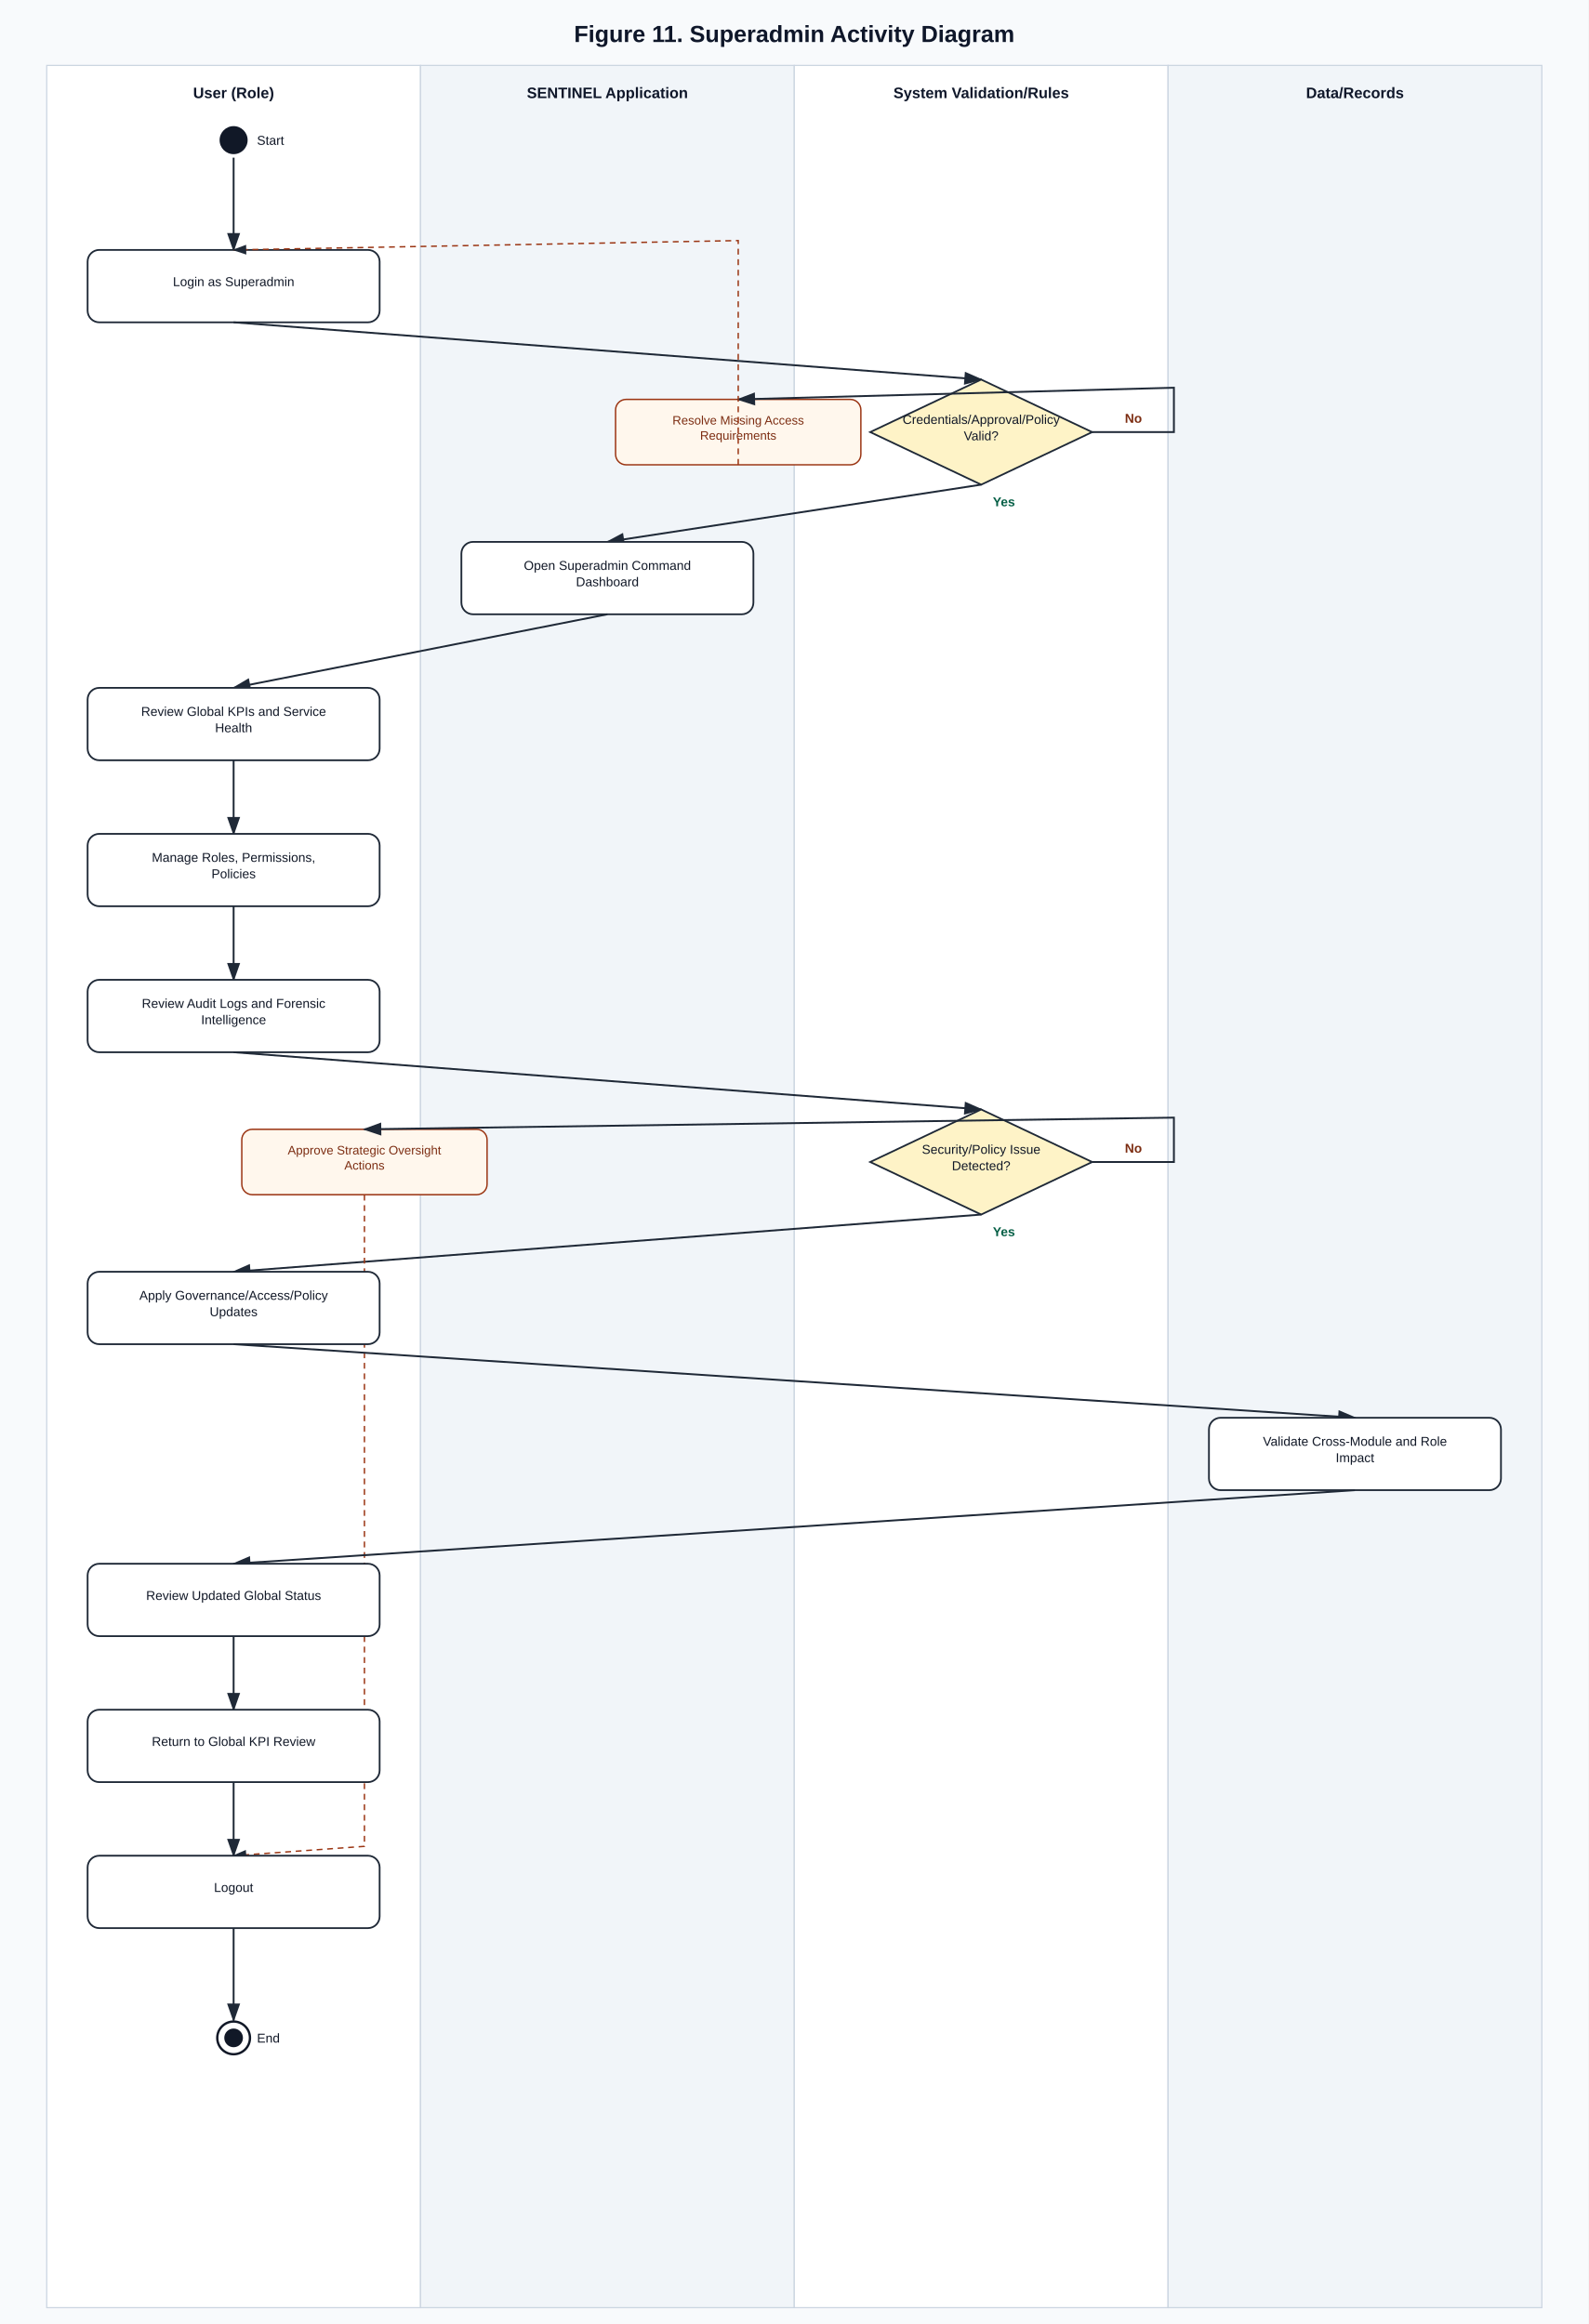
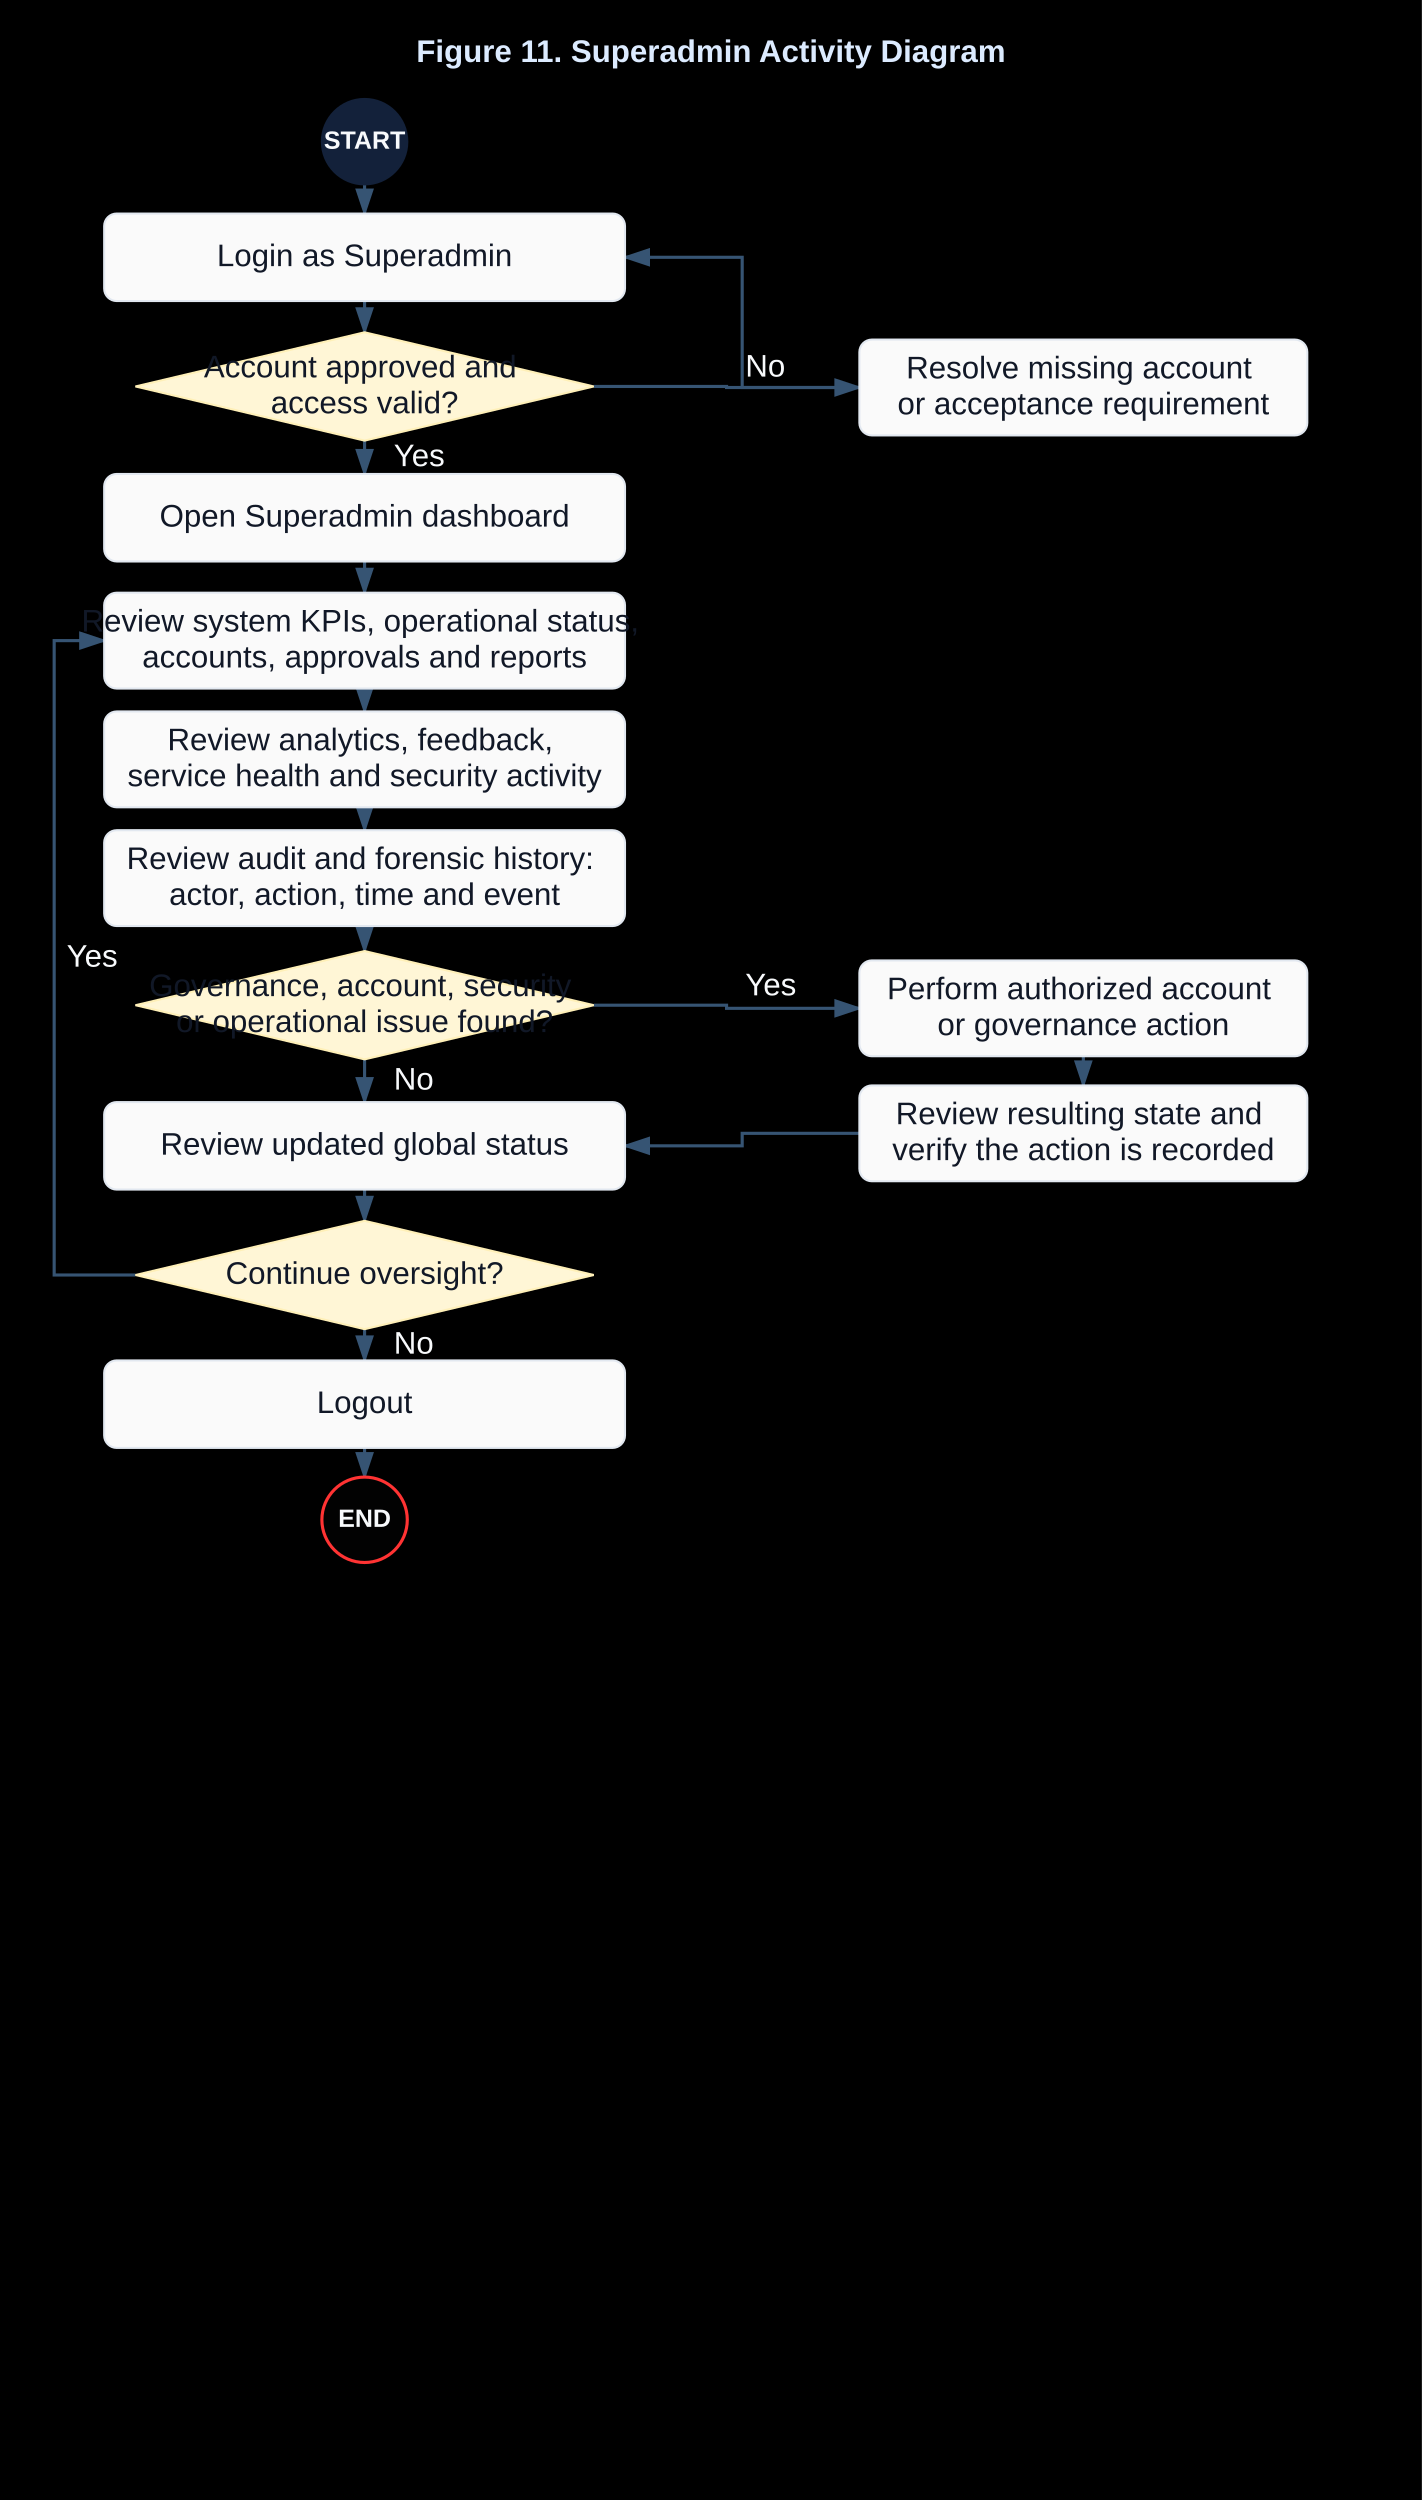
- <svg xmlns="http://www.w3.org/2000/svg" width="1360" height="1990" viewBox="0 0 1360 1990">
+ <svg xmlns="http://www.w3.org/2000/svg" width="1365" height="2400" viewBox="0 0 1365 2400">
  <defs>
-     <marker id="arrow" markerWidth="10" markerHeight="7" refX="9" refY="3.5" orient="auto">
-       <polygon points="0 0, 10 3.5, 0 7" fill="#1f2937" />
+     <marker id="arrow" markerWidth="10" markerHeight="10" refX="8" refY="3" orient="auto">
+       <path d="M 0 0 L 9 3 L 0 6 z" fill="#365473" />
    </marker>
  </defs>
-   <rect x="0" y="0" width="1360" height="1990" fill="#f8fafc" />
-   <text x="680" y="36" text-anchor="middle" font-family="Arial" font-size="20" font-weight="700" fill="#0f172a">Figure 11. Superadmin Activity Diagram</text>
-   <rect x="40" y="56" width="320" height="1920" fill="#ffffff" stroke="#cbd5e1" />
-   <text x="200" y="84" text-anchor="middle" font-family="Arial" font-size="13" font-weight="700" fill="#0f172a">User (Role)</text>
-   <rect x="360" y="56" width="320" height="1920" fill="#f1f5f9" stroke="#cbd5e1" />
-   <text x="520" y="84" text-anchor="middle" font-family="Arial" font-size="13" font-weight="700" fill="#0f172a">SENTINEL Application</text>
-   <rect x="680" y="56" width="320" height="1920" fill="#ffffff" stroke="#cbd5e1" />
-   <text x="840" y="84" text-anchor="middle" font-family="Arial" font-size="13" font-weight="700" fill="#0f172a">System Validation/Rules</text>
-   <rect x="1000" y="56" width="320" height="1920" fill="#f1f5f9" stroke="#cbd5e1" />
-   <text x="1160" y="84" text-anchor="middle" font-family="Arial" font-size="13" font-weight="700" fill="#0f172a">Data/Records</text>
-   <circle cx="200" cy="120" r="12" fill="#111827" />
-   <text x="220" y="124" font-family="Arial" font-size="11" fill="#111827">Start</text>
-   <path d="M 200 135 L 200 214" fill="none" stroke="#1f2937" stroke-width="1.6" marker-end="url(#arrow)" />
-   <rect x="75" y="214" rx="10" ry="10" width="250" height="62" fill="#ffffff" stroke="#1f2937" stroke-width="1.5" />
-   <text x="200" y="245" text-anchor="middle" font-family="Arial" font-size="11" fill="#111827">Login as Superadmin</text>
-   <path d="M 200 276 L 840 325" fill="none" stroke="#1f2937" stroke-width="1.6" marker-end="url(#arrow)" />
-   <polygon points="840,325 935,370 840,415 745,370" fill="#fef3c7" stroke="#1f2937" stroke-width="1.5" />
-   <text x="840" y="363" text-anchor="middle" font-family="Arial" font-size="11" fill="#111827">Credentials/Approval/Policy</text>
-   <text x="840" y="377" text-anchor="middle" font-family="Arial" font-size="11" fill="#111827">Valid?</text>
-   <path d="M 840 415 L 520 464" fill="none" stroke="#1f2937" stroke-width="1.6" marker-end="url(#arrow)" />
-   <text x="850" y="433.5" font-family="Arial" font-size="11" font-weight="700" fill="#065f46">Yes</text>
-   <rect x="527" y="342" rx="9" ry="9" width="210" height="56" fill="#fff7ed" stroke="#9a3412" stroke-width="1.2" />
-   <text x="632" y="363.5" text-anchor="middle" font-family="Arial" font-size="10.5" fill="#7c2d12">Resolve Missing Access</text>
-   <text x="632" y="376.5" text-anchor="middle" font-family="Arial" font-size="10.5" fill="#7c2d12">Requirements</text>
-   <path d="M 935 370 L 1005 370 L 1005 332 L 632 342" fill="none" stroke="#1f2937" stroke-width="1.6" marker-end="url(#arrow)" />
-   <text x="963" y="362" font-family="Arial" font-size="11" font-weight="700" fill="#7c2d12">No</text>
-   <path d="M 632 398 L 632 206 L 200 214" fill="none" stroke="#9a3412" stroke-width="1.2" stroke-dasharray="5,4" marker-end="url(#arrow)" />
-   <rect x="395" y="464" rx="10" ry="10" width="250" height="62" fill="#ffffff" stroke="#1f2937" stroke-width="1.5" />
-   <text x="520" y="488" text-anchor="middle" font-family="Arial" font-size="11" fill="#111827">Open Superadmin Command</text>
-   <text x="520" y="502" text-anchor="middle" font-family="Arial" font-size="11" fill="#111827">Dashboard</text>
-   <path d="M 520 526 L 200 589" fill="none" stroke="#1f2937" stroke-width="1.6" marker-end="url(#arrow)" />
-   <rect x="75" y="589" rx="10" ry="10" width="250" height="62" fill="#ffffff" stroke="#1f2937" stroke-width="1.5" />
-   <text x="200" y="613" text-anchor="middle" font-family="Arial" font-size="11" fill="#111827">Review Global KPIs and Service</text>
-   <text x="200" y="627" text-anchor="middle" font-family="Arial" font-size="11" fill="#111827">Health</text>
-   <path d="M 200 651 L 200 714" fill="none" stroke="#1f2937" stroke-width="1.6" marker-end="url(#arrow)" />
-   <rect x="75" y="714" rx="10" ry="10" width="250" height="62" fill="#ffffff" stroke="#1f2937" stroke-width="1.5" />
-   <text x="200" y="738" text-anchor="middle" font-family="Arial" font-size="11" fill="#111827">Manage Roles, Permissions,</text>
-   <text x="200" y="752" text-anchor="middle" font-family="Arial" font-size="11" fill="#111827">Policies</text>
-   <path d="M 200 776 L 200 839" fill="none" stroke="#1f2937" stroke-width="1.6" marker-end="url(#arrow)" />
-   <rect x="75" y="839" rx="10" ry="10" width="250" height="62" fill="#ffffff" stroke="#1f2937" stroke-width="1.5" />
-   <text x="200" y="863" text-anchor="middle" font-family="Arial" font-size="11" fill="#111827">Review Audit Logs and Forensic</text>
-   <text x="200" y="877" text-anchor="middle" font-family="Arial" font-size="11" fill="#111827">Intelligence</text>
-   <path d="M 200 901 L 840 950" fill="none" stroke="#1f2937" stroke-width="1.6" marker-end="url(#arrow)" />
-   <polygon points="840,950 935,995 840,1040 745,995" fill="#fef3c7" stroke="#1f2937" stroke-width="1.5" />
-   <text x="840" y="988" text-anchor="middle" font-family="Arial" font-size="11" fill="#111827">Security/Policy Issue</text>
-   <text x="840" y="1002" text-anchor="middle" font-family="Arial" font-size="11" fill="#111827">Detected?</text>
-   <path d="M 840 1040 L 200 1089" fill="none" stroke="#1f2937" stroke-width="1.6" marker-end="url(#arrow)" />
-   <text x="850" y="1058.5" font-family="Arial" font-size="11" font-weight="700" fill="#065f46">Yes</text>
-   <rect x="207" y="967" rx="9" ry="9" width="210" height="56" fill="#fff7ed" stroke="#9a3412" stroke-width="1.2" />
-   <text x="312" y="988.5" text-anchor="middle" font-family="Arial" font-size="10.5" fill="#7c2d12">Approve Strategic Oversight</text>
-   <text x="312" y="1001.5" text-anchor="middle" font-family="Arial" font-size="10.5" fill="#7c2d12">Actions</text>
-   <path d="M 935 995 L 1005 995 L 1005 957 L 312 967" fill="none" stroke="#1f2937" stroke-width="1.6" marker-end="url(#arrow)" />
-   <text x="963" y="987" font-family="Arial" font-size="11" font-weight="700" fill="#7c2d12">No</text>
-   <path d="M 312 1023 L 312 1581 L 200 1589" fill="none" stroke="#9a3412" stroke-width="1.2" stroke-dasharray="5,4" marker-end="url(#arrow)" />
-   <rect x="75" y="1089" rx="10" ry="10" width="250" height="62" fill="#ffffff" stroke="#1f2937" stroke-width="1.5" />
-   <text x="200" y="1113" text-anchor="middle" font-family="Arial" font-size="11" fill="#111827">Apply Governance/Access/Policy</text>
-   <text x="200" y="1127" text-anchor="middle" font-family="Arial" font-size="11" fill="#111827">Updates</text>
-   <path d="M 200 1151 L 1160 1214" fill="none" stroke="#1f2937" stroke-width="1.6" marker-end="url(#arrow)" />
-   <rect x="1035" y="1214" rx="10" ry="10" width="250" height="62" fill="#ffffff" stroke="#1f2937" stroke-width="1.5" />
-   <text x="1160" y="1238" text-anchor="middle" font-family="Arial" font-size="11" fill="#111827">Validate Cross-Module and Role</text>
-   <text x="1160" y="1252" text-anchor="middle" font-family="Arial" font-size="11" fill="#111827">Impact</text>
-   <path d="M 1160 1276 L 200 1339" fill="none" stroke="#1f2937" stroke-width="1.6" marker-end="url(#arrow)" />
-   <rect x="75" y="1339" rx="10" ry="10" width="250" height="62" fill="#ffffff" stroke="#1f2937" stroke-width="1.5" />
-   <text x="200" y="1370" text-anchor="middle" font-family="Arial" font-size="11" fill="#111827">Review Updated Global Status</text>
-   <path d="M 200 1401 L 200 1464" fill="none" stroke="#1f2937" stroke-width="1.6" marker-end="url(#arrow)" />
-   <rect x="75" y="1464" rx="10" ry="10" width="250" height="62" fill="#ffffff" stroke="#1f2937" stroke-width="1.5" />
-   <text x="200" y="1495" text-anchor="middle" font-family="Arial" font-size="11" fill="#111827">Return to Global KPI Review</text>
-   <path d="M 200 1526 L 200 1589" fill="none" stroke="#1f2937" stroke-width="1.6" marker-end="url(#arrow)" />
-   <rect x="75" y="1589" rx="10" ry="10" width="250" height="62" fill="#ffffff" stroke="#1f2937" stroke-width="1.5" />
-   <text x="200" y="1620" text-anchor="middle" font-family="Arial" font-size="11" fill="#111827">Logout</text>
-   <path d="M 200 1651 L 200 1730" fill="none" stroke="#1f2937" stroke-width="1.6" marker-end="url(#arrow)" />
-   <circle cx="200" cy="1745" r="14" fill="#ffffff" stroke="#111827" stroke-width="2" />
-   <circle cx="200" cy="1745" r="8" fill="#111827" />
-   <text x="220" y="1749" font-family="Arial" font-size="11" fill="#111827">End</text>
+   <rect width="100%" height="100%" fill="#000000" />
+   <text x="682.5" y="51" fill="#DCEBFF" font-family="Arial, sans-serif" font-size="30px" font-weight="700" text-anchor="middle" dominant-baseline="middle">Figure 11. Superadmin Activity Diagram</text>
+   <path d="M 350 177 L 350 205" fill="none" stroke="#365473" stroke-width="3" marker-end="url(#arrow)" />
+   <path d="M 350 289 L 350 319" fill="none" stroke="#365473" stroke-width="3" marker-end="url(#arrow)" />
+   <path d="M 350 423 L 350 455" fill="none" stroke="#365473" stroke-width="3" marker-end="url(#arrow)" />
+   <rect x="369" y="415" width="72" height="38" fill="#000000" />
+   <text x="378" y="439" fill="#F8FAFC" font-family="Arial, sans-serif" font-size="30px" dominant-baseline="middle">Yes</text>
+   <path d="M 570 371 L 697.5 371 L 697.5 372 L 825 372" fill="none" stroke="#365473" stroke-width="3" marker-end="url(#arrow)" />
+   <rect x="706.5" y="329" width="54" height="38" fill="#000000" />
+   <text x="715.5" y="353" fill="#F8FAFC" font-family="Arial, sans-serif" font-size="30px" dominant-baseline="middle">No</text>
+   <path d="M 825 372 L 712.5 372 L 712.5 247 L 600 247" fill="none" stroke="#365473" stroke-width="3" marker-end="url(#arrow)" />
+   <path d="M 350 539 L 350 569" fill="none" stroke="#365473" stroke-width="3" marker-end="url(#arrow)" />
+   <path d="M 350 661 L 350 683" fill="none" stroke="#365473" stroke-width="3" marker-end="url(#arrow)" />
+   <path d="M 350 775 L 350 797" fill="none" stroke="#365473" stroke-width="3" marker-end="url(#arrow)" />
+   <path d="M 350 889 L 350 913" fill="none" stroke="#365473" stroke-width="3" marker-end="url(#arrow)" />
+   <path d="M 350 1017 L 350 1058" fill="none" stroke="#365473" stroke-width="3" marker-end="url(#arrow)" />
+   <rect x="369" y="1013.5" width="54" height="38" fill="#000000" />
+   <text x="378" y="1037.5" fill="#F8FAFC" font-family="Arial, sans-serif" font-size="30px" dominant-baseline="middle">No</text>
+   <path d="M 570 965 L 697.5 965 L 697.5 968 L 825 968" fill="none" stroke="#365473" stroke-width="3" marker-end="url(#arrow)" />
+   <rect x="706.5" y="923" width="72" height="38" fill="#000000" />
+   <text x="715.5" y="947" fill="#F8FAFC" font-family="Arial, sans-serif" font-size="30px" dominant-baseline="middle">Yes</text>
+   <path d="M 1040 1014 L 1040 1042" fill="none" stroke="#365473" stroke-width="3" marker-end="url(#arrow)" />
+   <path d="M 825 1088 L 712.5 1088 L 712.5 1100 L 600 1100" fill="none" stroke="#365473" stroke-width="3" marker-end="url(#arrow)" />
+   <path d="M 350 1142 L 350 1172" fill="none" stroke="#365473" stroke-width="3" marker-end="url(#arrow)" />
+   <path d="M 350 1276 L 350 1306" fill="none" stroke="#365473" stroke-width="3" marker-end="url(#arrow)" />
+   <rect x="369" y="1267" width="54" height="38" fill="#000000" />
+   <text x="378" y="1291" fill="#F8FAFC" font-family="Arial, sans-serif" font-size="30px" dominant-baseline="middle">No</text>
+   <path d="M 130 1224 L 52 1224 L 52 615 L 100 615" fill="none" stroke="#365473" stroke-width="3" marker-end="url(#arrow)" />
+   <rect x="55" y="895.5" width="72" height="38" fill="#000000" />
+   <text x="64" y="919.5" fill="#F8FAFC" font-family="Arial, sans-serif" font-size="30px" dominant-baseline="middle">Yes</text>
+   <path d="M 350 1390 L 350 1418" fill="none" stroke="#365473" stroke-width="3" marker-end="url(#arrow)" />
+   <circle cx="350" cy="136" r="41" fill="#13213A" stroke="#13213A" stroke-width="2" />
+   <text x="350" y="136" fill="#F8FAFC" font-family="Arial, sans-serif" font-size="24px" font-weight="700" text-anchor="middle" dominant-baseline="middle">
+     <tspan x="350" dy="0">START</tspan>
+   </text>
+   <rect x="100" y="205" width="500" height="84" rx="12" fill="#FAFAFA" stroke="#E2E8F0" stroke-width="2" />
+   <text x="350" y="247" fill="#111827" font-family="Arial, sans-serif" font-size="30px" font-weight="400" text-anchor="middle" dominant-baseline="middle">
+     <tspan x="350" dy="0">Login as Superadmin</tspan>
+   </text>
+   <path d="M 350 319 L 570 371 L 350 423 L 130 371 Z" fill="#FFF6D6" stroke="#FFF0B8" stroke-width="2" />
+   <text x="350" y="353.75" fill="#111827" font-family="Arial, sans-serif" font-size="30px" font-weight="400" text-anchor="middle" dominant-baseline="middle">
+     <tspan x="350" dy="0">Account approved and</tspan>
+     <tspan x="350" dy="34.5">access valid?</tspan>
+   </text>
+   <rect x="825" y="326" width="430" height="92" rx="12" fill="#FAFAFA" stroke="#E2E8F0" stroke-width="2" />
+   <text x="1040" y="354.75" fill="#111827" font-family="Arial, sans-serif" font-size="30px" font-weight="400" text-anchor="middle" dominant-baseline="middle">
+     <tspan x="1040" dy="0">Resolve missing account</tspan>
+     <tspan x="1040" dy="34.5">or acceptance requirement</tspan>
+   </text>
+   <rect x="100" y="455" width="500" height="84" rx="12" fill="#FAFAFA" stroke="#E2E8F0" stroke-width="2" />
+   <text x="350" y="497" fill="#111827" font-family="Arial, sans-serif" font-size="30px" font-weight="400" text-anchor="middle" dominant-baseline="middle">
+     <tspan x="350" dy="0">Open Superadmin dashboard</tspan>
+   </text>
+   <rect x="100" y="569" width="500" height="92" rx="12" fill="#FAFAFA" stroke="#E2E8F0" stroke-width="2" />
+   <text x="350" y="597.75" fill="#111827" font-family="Arial, sans-serif" font-size="30px" font-weight="400" text-anchor="middle" dominant-baseline="middle">
+     <tspan x="350" dy="0">Review system KPIs, operational status,</tspan>
+     <tspan x="350" dy="34.5">accounts, approvals and reports</tspan>
+   </text>
+   <rect x="100" y="683" width="500" height="92" rx="12" fill="#FAFAFA" stroke="#E2E8F0" stroke-width="2" />
+   <text x="350" y="711.75" fill="#111827" font-family="Arial, sans-serif" font-size="30px" font-weight="400" text-anchor="middle" dominant-baseline="middle">
+     <tspan x="350" dy="0">Review analytics, feedback,</tspan>
+     <tspan x="350" dy="34.5">service health and security activity</tspan>
+   </text>
+   <rect x="100" y="797" width="500" height="92" rx="12" fill="#FAFAFA" stroke="#E2E8F0" stroke-width="2" />
+   <text x="350" y="825.75" fill="#111827" font-family="Arial, sans-serif" font-size="30px" font-weight="400" text-anchor="middle" dominant-baseline="middle">
+     <tspan x="350" dy="0">Review audit and forensic history:</tspan>
+     <tspan x="350" dy="34.5">actor, action, time and event</tspan>
+   </text>
+   <path d="M 350 913 L 570 965 L 350 1017 L 130 965 Z" fill="#FFF6D6" stroke="#FFF0B8" stroke-width="2" />
+   <text x="350" y="947.75" fill="#111827" font-family="Arial, sans-serif" font-size="30px" font-weight="400" text-anchor="middle" dominant-baseline="middle">
+     <tspan x="350" dy="0">Governance, account, security</tspan>
+     <tspan x="350" dy="34.5">or operational issue found?</tspan>
+   </text>
+   <rect x="825" y="922" width="430" height="92" rx="12" fill="#FAFAFA" stroke="#E2E8F0" stroke-width="2" />
+   <text x="1040" y="950.75" fill="#111827" font-family="Arial, sans-serif" font-size="30px" font-weight="400" text-anchor="middle" dominant-baseline="middle">
+     <tspan x="1040" dy="0">Perform authorized account</tspan>
+     <tspan x="1040" dy="34.5">or governance action</tspan>
+   </text>
+   <rect x="825" y="1042" width="430" height="92" rx="12" fill="#FAFAFA" stroke="#E2E8F0" stroke-width="2" />
+   <text x="1040" y="1070.75" fill="#111827" font-family="Arial, sans-serif" font-size="30px" font-weight="400" text-anchor="middle" dominant-baseline="middle">
+     <tspan x="1040" dy="0">Review resulting state and</tspan>
+     <tspan x="1040" dy="34.5">verify the action is recorded</tspan>
+   </text>
+   <rect x="100" y="1058" width="500" height="84" rx="12" fill="#FAFAFA" stroke="#E2E8F0" stroke-width="2" />
+   <text x="350" y="1100" fill="#111827" font-family="Arial, sans-serif" font-size="30px" font-weight="400" text-anchor="middle" dominant-baseline="middle">
+     <tspan x="350" dy="0">Review updated global status</tspan>
+   </text>
+   <path d="M 350 1172 L 570 1224 L 350 1276 L 130 1224 Z" fill="#FFF6D6" stroke="#FFF0B8" stroke-width="2" />
+   <text x="350" y="1224" fill="#111827" font-family="Arial, sans-serif" font-size="30px" font-weight="400" text-anchor="middle" dominant-baseline="middle">
+     <tspan x="350" dy="0">Continue oversight?</tspan>
+   </text>
+   <rect x="100" y="1306" width="500" height="84" rx="12" fill="#FAFAFA" stroke="#E2E8F0" stroke-width="2" />
+   <text x="350" y="1348" fill="#111827" font-family="Arial, sans-serif" font-size="30px" font-weight="400" text-anchor="middle" dominant-baseline="middle">
+     <tspan x="350" dy="0">Logout</tspan>
+   </text>
+   <circle cx="350" cy="1459" r="41" fill="#020202" stroke="#FF3333" stroke-width="3" />
+   <text x="350" y="1459" fill="#F8FAFC" font-family="Arial, sans-serif" font-size="24px" font-weight="700" text-anchor="middle" dominant-baseline="middle">
+     <tspan x="350" dy="0">END</tspan>
+   </text>
</svg>
